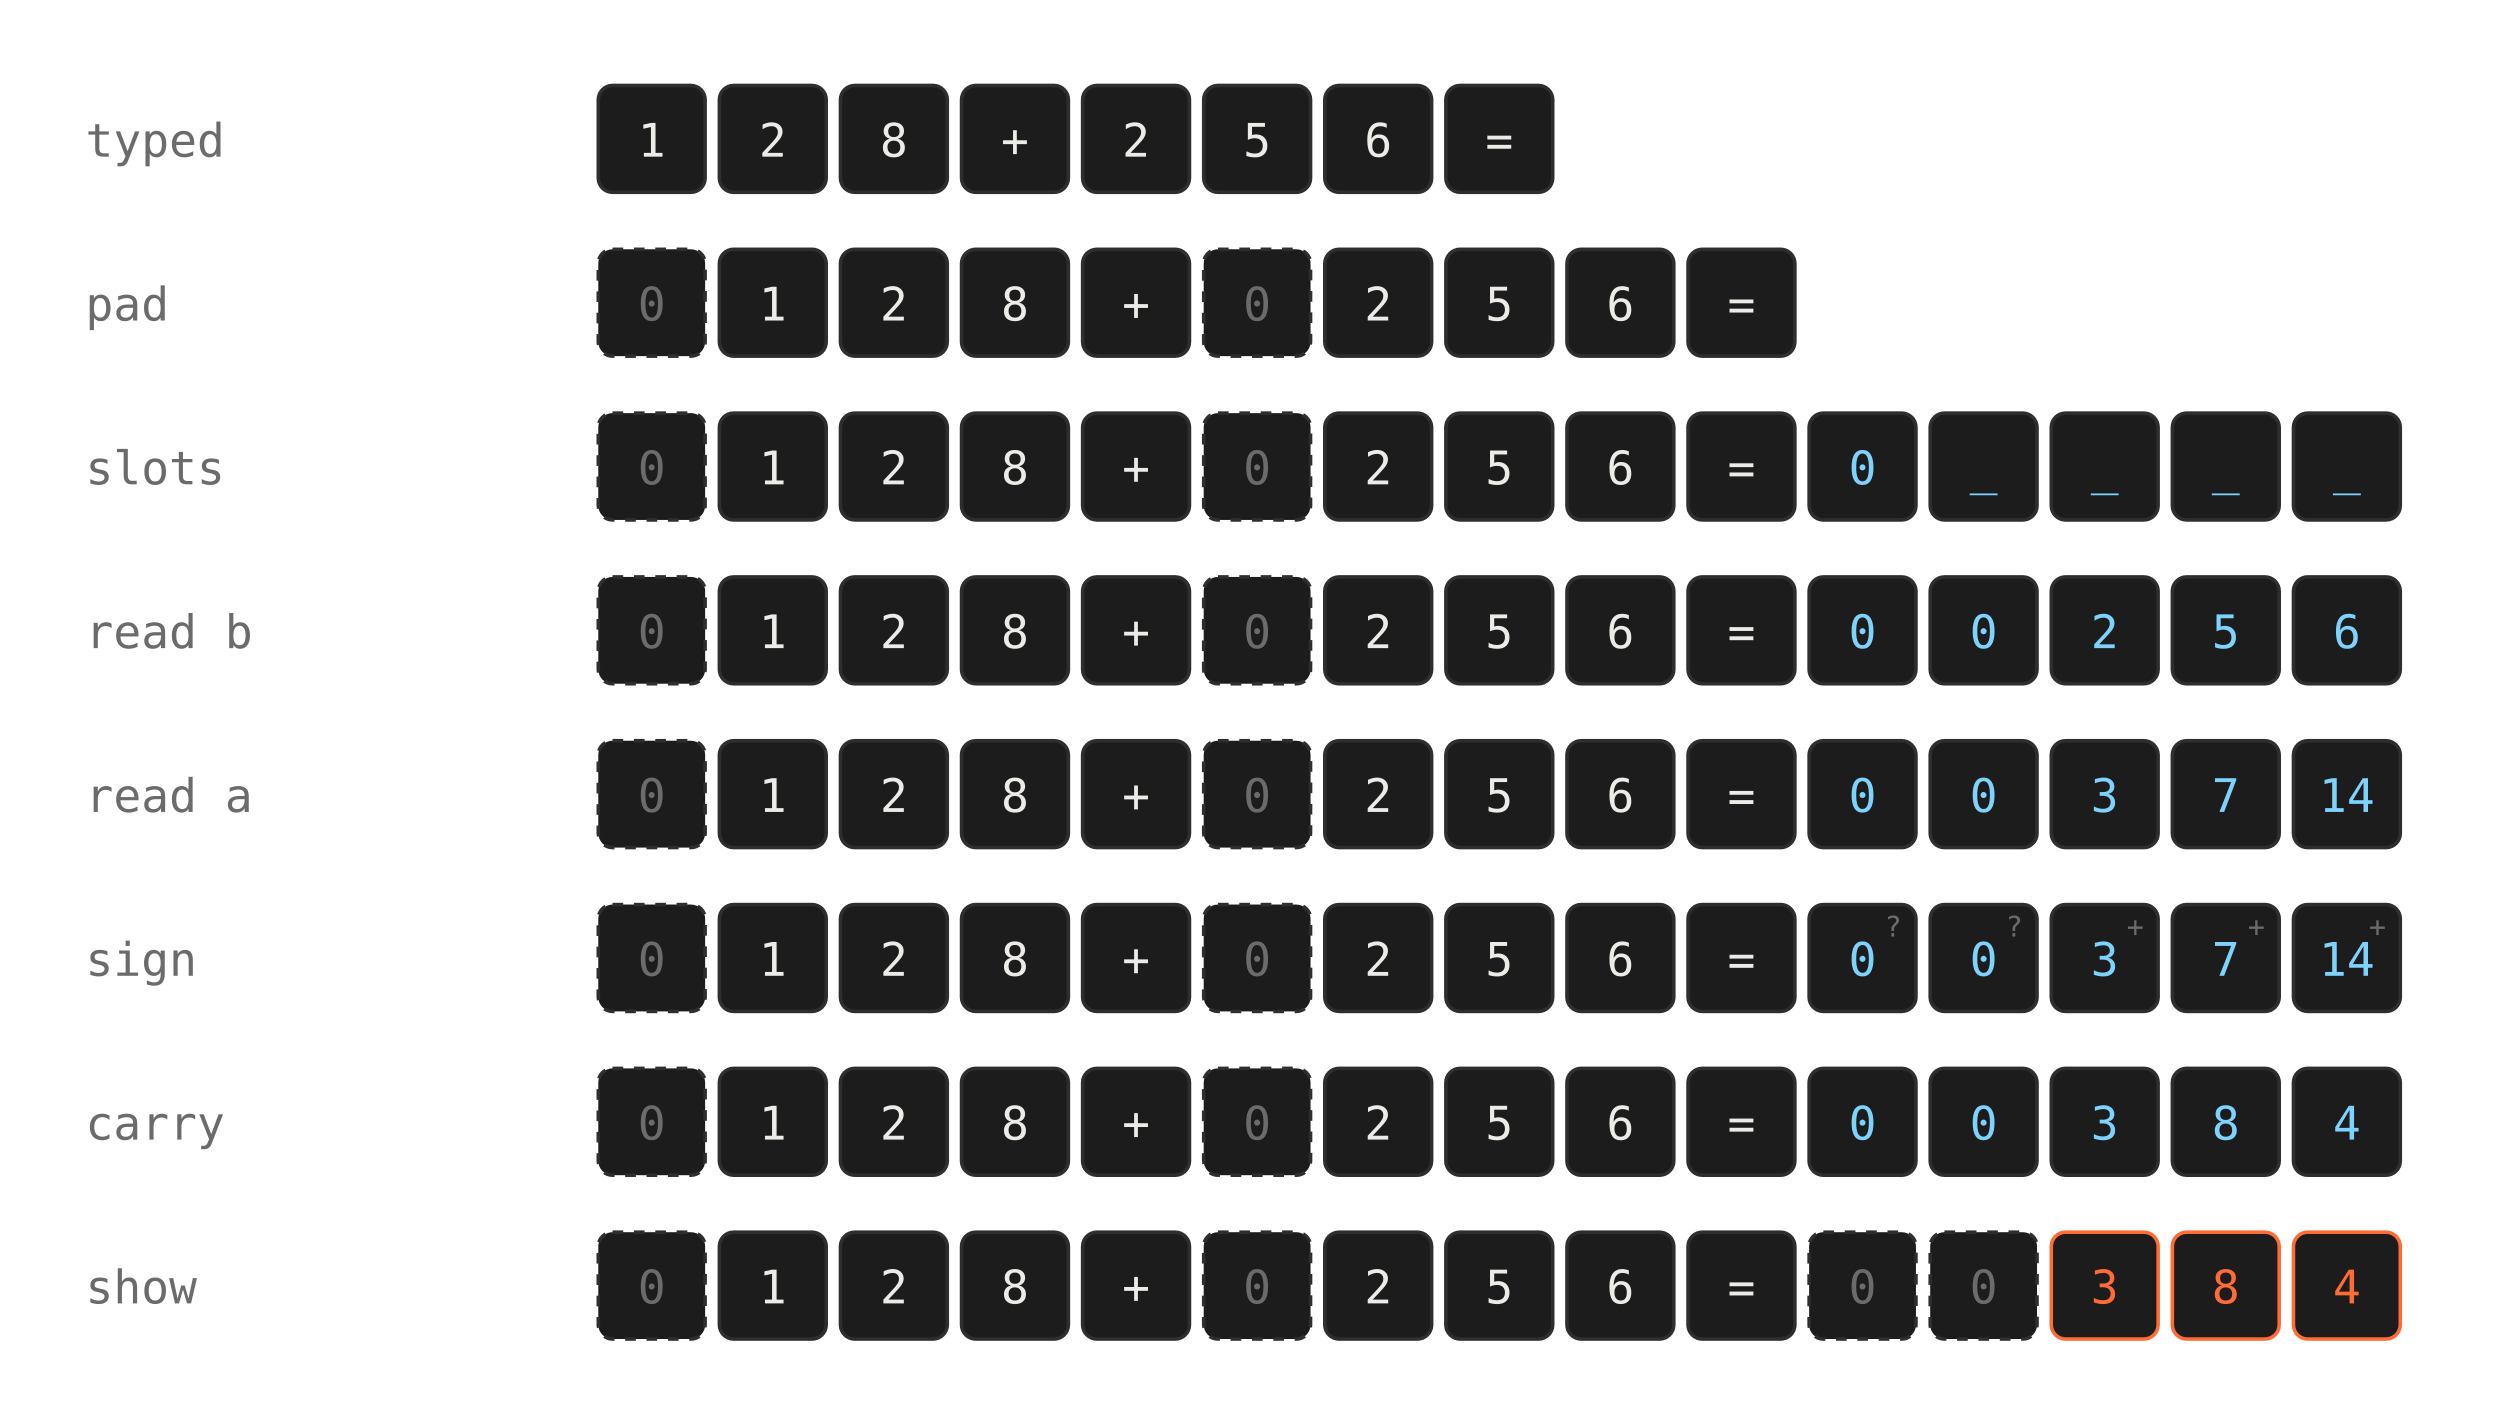
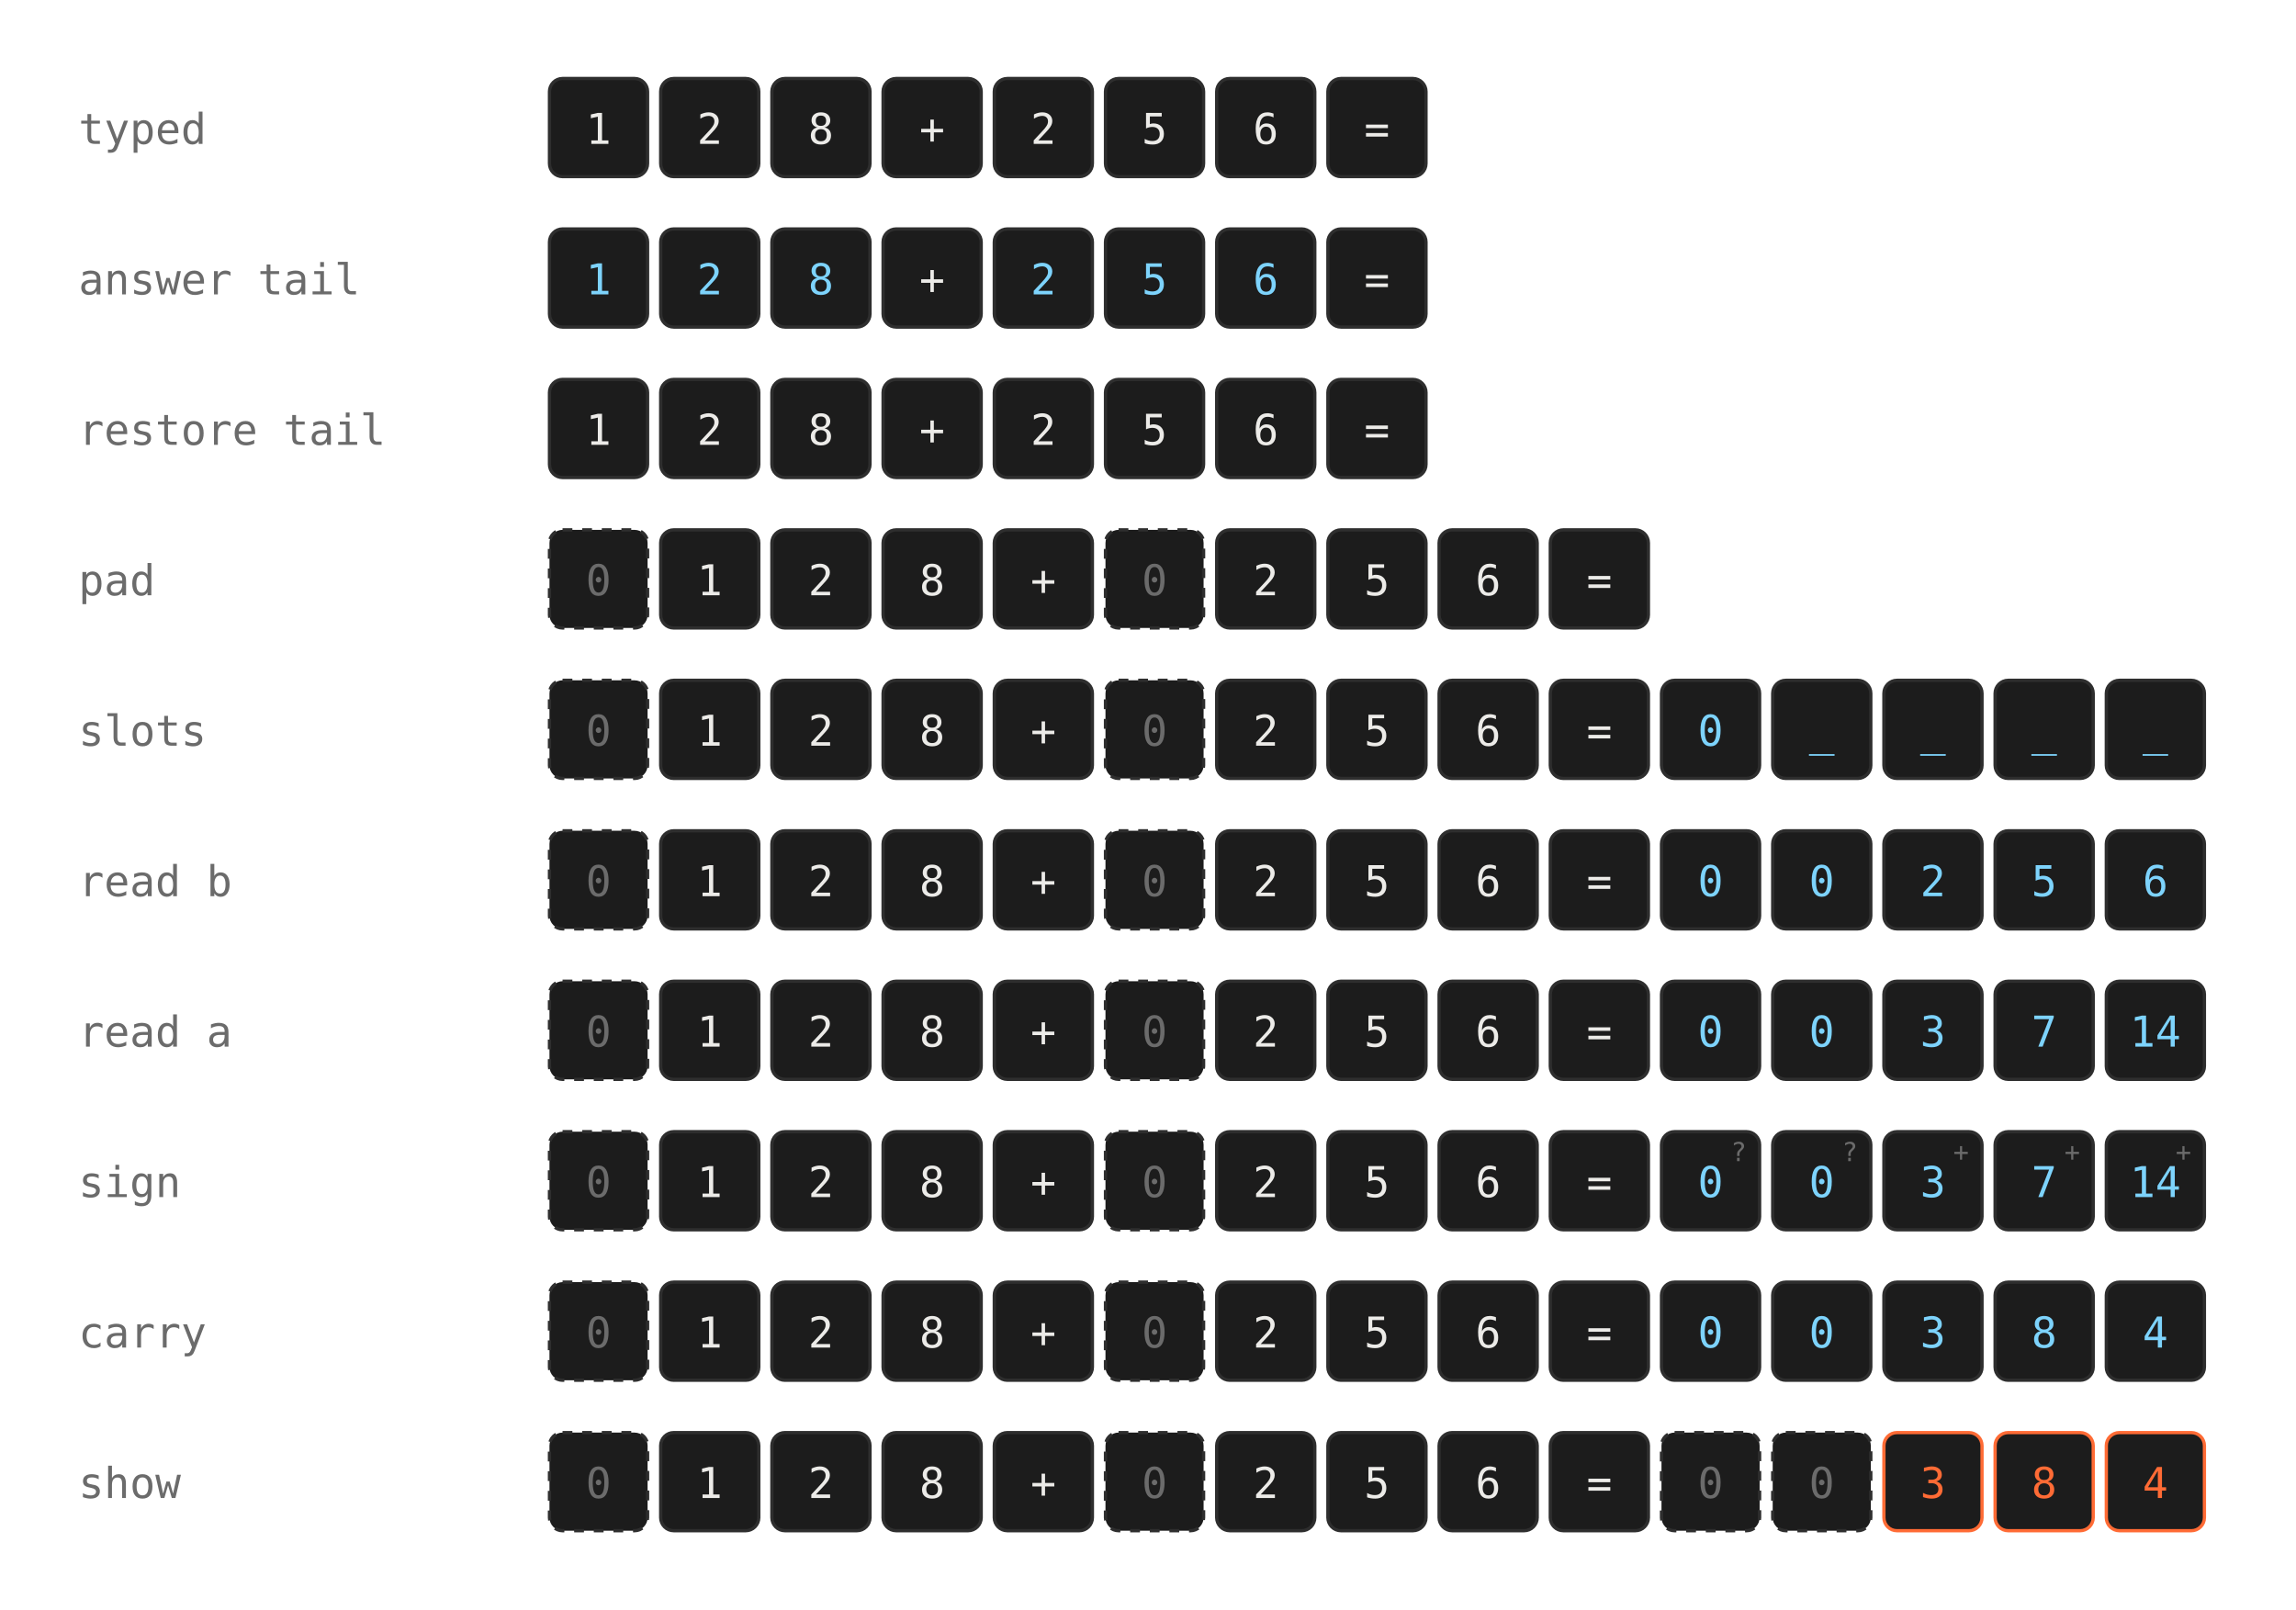
- <svg xmlns="http://www.w3.org/2000/svg" width="702" height="400" viewBox="0 0 702 400">
+ <svg xmlns="http://www.w3.org/2000/svg" width="702" height="492" viewBox="0 0 702 492">
  <g font-family="ui-monospace, SFMono-Regular, Menlo, Consolas, monospace">
    <text x="24" y="44" font-size="13" fill="#6b6b6b">typed</text>
    <rect x="168" y="24" width="30" height="30" rx="4" fill="#1c1c1c" stroke="#2e2e2e" />
    <text x="183.0" y="44" font-size="13" text-anchor="middle" fill="#ecebe8">1</text>
    <rect x="202" y="24" width="30" height="30" rx="4" fill="#1c1c1c" stroke="#2e2e2e" />
    <text x="217.0" y="44" font-size="13" text-anchor="middle" fill="#ecebe8">2</text>
    <rect x="236" y="24" width="30" height="30" rx="4" fill="#1c1c1c" stroke="#2e2e2e" />
    <text x="251.0" y="44" font-size="13" text-anchor="middle" fill="#ecebe8">8</text>
    <rect x="270" y="24" width="30" height="30" rx="4" fill="#1c1c1c" stroke="#2e2e2e" />
    <text x="285.0" y="44" font-size="13" text-anchor="middle" fill="#ecebe8">+</text>
    <rect x="304" y="24" width="30" height="30" rx="4" fill="#1c1c1c" stroke="#2e2e2e" />
    <text x="319.0" y="44" font-size="13" text-anchor="middle" fill="#ecebe8">2</text>
    <rect x="338" y="24" width="30" height="30" rx="4" fill="#1c1c1c" stroke="#2e2e2e" />
    <text x="353.0" y="44" font-size="13" text-anchor="middle" fill="#ecebe8">5</text>
    <rect x="372" y="24" width="30" height="30" rx="4" fill="#1c1c1c" stroke="#2e2e2e" />
    <text x="387.0" y="44" font-size="13" text-anchor="middle" fill="#ecebe8">6</text>
    <rect x="406" y="24" width="30" height="30" rx="4" fill="#1c1c1c" stroke="#2e2e2e" />
    <text x="421.0" y="44" font-size="13" text-anchor="middle" fill="#ecebe8">=</text>
-     <text x="24" y="90" font-size="13" fill="#6b6b6b">pad</text>
-     <rect x="168" y="70" width="30" height="30" rx="4" fill="#1c1c1c" stroke="#2e2e2e" stroke-dasharray="3 3" />
-     <text x="183.0" y="90" font-size="13" text-anchor="middle" fill="#6b6b6b">0</text>
+     <text x="24" y="90" font-size="13" fill="#6b6b6b">answer tail</text>
+     <rect x="168" y="70" width="30" height="30" rx="4" fill="#1c1c1c" stroke="#2e2e2e" />
+     <text x="183.0" y="90" font-size="13" text-anchor="middle" fill="#7dd3fc">1</text>
    <rect x="202" y="70" width="30" height="30" rx="4" fill="#1c1c1c" stroke="#2e2e2e" />
-     <text x="217.0" y="90" font-size="13" text-anchor="middle" fill="#ecebe8">1</text>
+     <text x="217.0" y="90" font-size="13" text-anchor="middle" fill="#7dd3fc">2</text>
    <rect x="236" y="70" width="30" height="30" rx="4" fill="#1c1c1c" stroke="#2e2e2e" />
-     <text x="251.0" y="90" font-size="13" text-anchor="middle" fill="#ecebe8">2</text>
+     <text x="251.0" y="90" font-size="13" text-anchor="middle" fill="#7dd3fc">8</text>
    <rect x="270" y="70" width="30" height="30" rx="4" fill="#1c1c1c" stroke="#2e2e2e" />
-     <text x="285.0" y="90" font-size="13" text-anchor="middle" fill="#ecebe8">8</text>
+     <text x="285.0" y="90" font-size="13" text-anchor="middle" fill="#ecebe8">+</text>
    <rect x="304" y="70" width="30" height="30" rx="4" fill="#1c1c1c" stroke="#2e2e2e" />
-     <text x="319.0" y="90" font-size="13" text-anchor="middle" fill="#ecebe8">+</text>
-     <rect x="338" y="70" width="30" height="30" rx="4" fill="#1c1c1c" stroke="#2e2e2e" stroke-dasharray="3 3" />
-     <text x="353.0" y="90" font-size="13" text-anchor="middle" fill="#6b6b6b">0</text>
+     <text x="319.0" y="90" font-size="13" text-anchor="middle" fill="#7dd3fc">2</text>
+     <rect x="338" y="70" width="30" height="30" rx="4" fill="#1c1c1c" stroke="#2e2e2e" />
+     <text x="353.0" y="90" font-size="13" text-anchor="middle" fill="#7dd3fc">5</text>
    <rect x="372" y="70" width="30" height="30" rx="4" fill="#1c1c1c" stroke="#2e2e2e" />
-     <text x="387.0" y="90" font-size="13" text-anchor="middle" fill="#ecebe8">2</text>
+     <text x="387.0" y="90" font-size="13" text-anchor="middle" fill="#7dd3fc">6</text>
    <rect x="406" y="70" width="30" height="30" rx="4" fill="#1c1c1c" stroke="#2e2e2e" />
-     <text x="421.0" y="90" font-size="13" text-anchor="middle" fill="#ecebe8">5</text>
-     <rect x="440" y="70" width="30" height="30" rx="4" fill="#1c1c1c" stroke="#2e2e2e" />
-     <text x="455.0" y="90" font-size="13" text-anchor="middle" fill="#ecebe8">6</text>
-     <rect x="474" y="70" width="30" height="30" rx="4" fill="#1c1c1c" stroke="#2e2e2e" />
-     <text x="489.0" y="90" font-size="13" text-anchor="middle" fill="#ecebe8">=</text>
-     <text x="24" y="136" font-size="13" fill="#6b6b6b">slots</text>
-     <rect x="168" y="116" width="30" height="30" rx="4" fill="#1c1c1c" stroke="#2e2e2e" stroke-dasharray="3 3" />
-     <text x="183.0" y="136" font-size="13" text-anchor="middle" fill="#6b6b6b">0</text>
+     <text x="421.0" y="90" font-size="13" text-anchor="middle" fill="#ecebe8">=</text>
+     <text x="24" y="136" font-size="13" fill="#6b6b6b">restore tail</text>
+     <rect x="168" y="116" width="30" height="30" rx="4" fill="#1c1c1c" stroke="#2e2e2e" />
+     <text x="183.0" y="136" font-size="13" text-anchor="middle" fill="#ecebe8">1</text>
    <rect x="202" y="116" width="30" height="30" rx="4" fill="#1c1c1c" stroke="#2e2e2e" />
-     <text x="217.0" y="136" font-size="13" text-anchor="middle" fill="#ecebe8">1</text>
+     <text x="217.0" y="136" font-size="13" text-anchor="middle" fill="#ecebe8">2</text>
    <rect x="236" y="116" width="30" height="30" rx="4" fill="#1c1c1c" stroke="#2e2e2e" />
-     <text x="251.0" y="136" font-size="13" text-anchor="middle" fill="#ecebe8">2</text>
+     <text x="251.0" y="136" font-size="13" text-anchor="middle" fill="#ecebe8">8</text>
    <rect x="270" y="116" width="30" height="30" rx="4" fill="#1c1c1c" stroke="#2e2e2e" />
-     <text x="285.0" y="136" font-size="13" text-anchor="middle" fill="#ecebe8">8</text>
+     <text x="285.0" y="136" font-size="13" text-anchor="middle" fill="#ecebe8">+</text>
    <rect x="304" y="116" width="30" height="30" rx="4" fill="#1c1c1c" stroke="#2e2e2e" />
-     <text x="319.0" y="136" font-size="13" text-anchor="middle" fill="#ecebe8">+</text>
-     <rect x="338" y="116" width="30" height="30" rx="4" fill="#1c1c1c" stroke="#2e2e2e" stroke-dasharray="3 3" />
-     <text x="353.0" y="136" font-size="13" text-anchor="middle" fill="#6b6b6b">0</text>
+     <text x="319.0" y="136" font-size="13" text-anchor="middle" fill="#ecebe8">2</text>
+     <rect x="338" y="116" width="30" height="30" rx="4" fill="#1c1c1c" stroke="#2e2e2e" />
+     <text x="353.0" y="136" font-size="13" text-anchor="middle" fill="#ecebe8">5</text>
    <rect x="372" y="116" width="30" height="30" rx="4" fill="#1c1c1c" stroke="#2e2e2e" />
-     <text x="387.0" y="136" font-size="13" text-anchor="middle" fill="#ecebe8">2</text>
+     <text x="387.0" y="136" font-size="13" text-anchor="middle" fill="#ecebe8">6</text>
    <rect x="406" y="116" width="30" height="30" rx="4" fill="#1c1c1c" stroke="#2e2e2e" />
-     <text x="421.0" y="136" font-size="13" text-anchor="middle" fill="#ecebe8">5</text>
-     <rect x="440" y="116" width="30" height="30" rx="4" fill="#1c1c1c" stroke="#2e2e2e" />
-     <text x="455.0" y="136" font-size="13" text-anchor="middle" fill="#ecebe8">6</text>
-     <rect x="474" y="116" width="30" height="30" rx="4" fill="#1c1c1c" stroke="#2e2e2e" />
-     <text x="489.0" y="136" font-size="13" text-anchor="middle" fill="#ecebe8">=</text>
-     <rect x="508" y="116" width="30" height="30" rx="4" fill="#1c1c1c" stroke="#2e2e2e" />
-     <text x="523.0" y="136" font-size="13" text-anchor="middle" fill="#7dd3fc">0</text>
-     <rect x="542" y="116" width="30" height="30" rx="4" fill="#1c1c1c" stroke="#2e2e2e" />
-     <text x="557.0" y="136" font-size="13" text-anchor="middle" fill="#7dd3fc">_</text>
-     <rect x="576" y="116" width="30" height="30" rx="4" fill="#1c1c1c" stroke="#2e2e2e" />
-     <text x="591.0" y="136" font-size="13" text-anchor="middle" fill="#7dd3fc">_</text>
-     <rect x="610" y="116" width="30" height="30" rx="4" fill="#1c1c1c" stroke="#2e2e2e" />
-     <text x="625.0" y="136" font-size="13" text-anchor="middle" fill="#7dd3fc">_</text>
-     <rect x="644" y="116" width="30" height="30" rx="4" fill="#1c1c1c" stroke="#2e2e2e" />
-     <text x="659.0" y="136" font-size="13" text-anchor="middle" fill="#7dd3fc">_</text>
-     <text x="24" y="182" font-size="13" fill="#6b6b6b">read b</text>
+     <text x="421.0" y="136" font-size="13" text-anchor="middle" fill="#ecebe8">=</text>
+     <text x="24" y="182" font-size="13" fill="#6b6b6b">pad</text>
    <rect x="168" y="162" width="30" height="30" rx="4" fill="#1c1c1c" stroke="#2e2e2e" stroke-dasharray="3 3" />
    <text x="183.0" y="182" font-size="13" text-anchor="middle" fill="#6b6b6b">0</text>
    <rect x="202" y="162" width="30" height="30" rx="4" fill="#1c1c1c" stroke="#2e2e2e" />
    <text x="217.0" y="182" font-size="13" text-anchor="middle" fill="#ecebe8">1</text>
    <rect x="236" y="162" width="30" height="30" rx="4" fill="#1c1c1c" stroke="#2e2e2e" />
    <text x="251.0" y="182" font-size="13" text-anchor="middle" fill="#ecebe8">2</text>
    <rect x="270" y="162" width="30" height="30" rx="4" fill="#1c1c1c" stroke="#2e2e2e" />
    <text x="285.0" y="182" font-size="13" text-anchor="middle" fill="#ecebe8">8</text>
    <rect x="304" y="162" width="30" height="30" rx="4" fill="#1c1c1c" stroke="#2e2e2e" />
    <text x="319.0" y="182" font-size="13" text-anchor="middle" fill="#ecebe8">+</text>
    <rect x="338" y="162" width="30" height="30" rx="4" fill="#1c1c1c" stroke="#2e2e2e" stroke-dasharray="3 3" />
    <text x="353.0" y="182" font-size="13" text-anchor="middle" fill="#6b6b6b">0</text>
    <rect x="372" y="162" width="30" height="30" rx="4" fill="#1c1c1c" stroke="#2e2e2e" />
    <text x="387.0" y="182" font-size="13" text-anchor="middle" fill="#ecebe8">2</text>
    <rect x="406" y="162" width="30" height="30" rx="4" fill="#1c1c1c" stroke="#2e2e2e" />
    <text x="421.0" y="182" font-size="13" text-anchor="middle" fill="#ecebe8">5</text>
    <rect x="440" y="162" width="30" height="30" rx="4" fill="#1c1c1c" stroke="#2e2e2e" />
    <text x="455.0" y="182" font-size="13" text-anchor="middle" fill="#ecebe8">6</text>
    <rect x="474" y="162" width="30" height="30" rx="4" fill="#1c1c1c" stroke="#2e2e2e" />
    <text x="489.0" y="182" font-size="13" text-anchor="middle" fill="#ecebe8">=</text>
-     <rect x="508" y="162" width="30" height="30" rx="4" fill="#1c1c1c" stroke="#2e2e2e" />
-     <text x="523.0" y="182" font-size="13" text-anchor="middle" fill="#7dd3fc">0</text>
-     <rect x="542" y="162" width="30" height="30" rx="4" fill="#1c1c1c" stroke="#2e2e2e" />
-     <text x="557.0" y="182" font-size="13" text-anchor="middle" fill="#7dd3fc">0</text>
-     <rect x="576" y="162" width="30" height="30" rx="4" fill="#1c1c1c" stroke="#2e2e2e" />
-     <text x="591.0" y="182" font-size="13" text-anchor="middle" fill="#7dd3fc">2</text>
-     <rect x="610" y="162" width="30" height="30" rx="4" fill="#1c1c1c" stroke="#2e2e2e" />
-     <text x="625.0" y="182" font-size="13" text-anchor="middle" fill="#7dd3fc">5</text>
-     <rect x="644" y="162" width="30" height="30" rx="4" fill="#1c1c1c" stroke="#2e2e2e" />
-     <text x="659.0" y="182" font-size="13" text-anchor="middle" fill="#7dd3fc">6</text>
-     <text x="24" y="228" font-size="13" fill="#6b6b6b">read a</text>
+     <text x="24" y="228" font-size="13" fill="#6b6b6b">slots</text>
    <rect x="168" y="208" width="30" height="30" rx="4" fill="#1c1c1c" stroke="#2e2e2e" stroke-dasharray="3 3" />
    <text x="183.0" y="228" font-size="13" text-anchor="middle" fill="#6b6b6b">0</text>
    <rect x="202" y="208" width="30" height="30" rx="4" fill="#1c1c1c" stroke="#2e2e2e" />
    <text x="217.0" y="228" font-size="13" text-anchor="middle" fill="#ecebe8">1</text>
    <rect x="236" y="208" width="30" height="30" rx="4" fill="#1c1c1c" stroke="#2e2e2e" />
    <text x="251.0" y="228" font-size="13" text-anchor="middle" fill="#ecebe8">2</text>
    <rect x="270" y="208" width="30" height="30" rx="4" fill="#1c1c1c" stroke="#2e2e2e" />
    <text x="285.0" y="228" font-size="13" text-anchor="middle" fill="#ecebe8">8</text>
    <rect x="304" y="208" width="30" height="30" rx="4" fill="#1c1c1c" stroke="#2e2e2e" />
    <text x="319.0" y="228" font-size="13" text-anchor="middle" fill="#ecebe8">+</text>
    <rect x="338" y="208" width="30" height="30" rx="4" fill="#1c1c1c" stroke="#2e2e2e" stroke-dasharray="3 3" />
    <text x="353.0" y="228" font-size="13" text-anchor="middle" fill="#6b6b6b">0</text>
    <rect x="372" y="208" width="30" height="30" rx="4" fill="#1c1c1c" stroke="#2e2e2e" />
    <text x="387.0" y="228" font-size="13" text-anchor="middle" fill="#ecebe8">2</text>
    <rect x="406" y="208" width="30" height="30" rx="4" fill="#1c1c1c" stroke="#2e2e2e" />
    <text x="421.0" y="228" font-size="13" text-anchor="middle" fill="#ecebe8">5</text>
    <rect x="440" y="208" width="30" height="30" rx="4" fill="#1c1c1c" stroke="#2e2e2e" />
    <text x="455.0" y="228" font-size="13" text-anchor="middle" fill="#ecebe8">6</text>
    <rect x="474" y="208" width="30" height="30" rx="4" fill="#1c1c1c" stroke="#2e2e2e" />
    <text x="489.0" y="228" font-size="13" text-anchor="middle" fill="#ecebe8">=</text>
    <rect x="508" y="208" width="30" height="30" rx="4" fill="#1c1c1c" stroke="#2e2e2e" />
    <text x="523.0" y="228" font-size="13" text-anchor="middle" fill="#7dd3fc">0</text>
    <rect x="542" y="208" width="30" height="30" rx="4" fill="#1c1c1c" stroke="#2e2e2e" />
-     <text x="557.0" y="228" font-size="13" text-anchor="middle" fill="#7dd3fc">0</text>
+     <text x="557.0" y="228" font-size="13" text-anchor="middle" fill="#7dd3fc">_</text>
    <rect x="576" y="208" width="30" height="30" rx="4" fill="#1c1c1c" stroke="#2e2e2e" />
-     <text x="591.0" y="228" font-size="13" text-anchor="middle" fill="#7dd3fc">3</text>
+     <text x="591.0" y="228" font-size="13" text-anchor="middle" fill="#7dd3fc">_</text>
    <rect x="610" y="208" width="30" height="30" rx="4" fill="#1c1c1c" stroke="#2e2e2e" />
-     <text x="625.0" y="228" font-size="13" text-anchor="middle" fill="#7dd3fc">7</text>
+     <text x="625.0" y="228" font-size="13" text-anchor="middle" fill="#7dd3fc">_</text>
    <rect x="644" y="208" width="30" height="30" rx="4" fill="#1c1c1c" stroke="#2e2e2e" />
-     <text x="659.0" y="228" font-size="13" text-anchor="middle" fill="#7dd3fc">14</text>
-     <text x="24" y="274" font-size="13" fill="#6b6b6b">sign</text>
+     <text x="659.0" y="228" font-size="13" text-anchor="middle" fill="#7dd3fc">_</text>
+     <text x="24" y="274" font-size="13" fill="#6b6b6b">read b</text>
    <rect x="168" y="254" width="30" height="30" rx="4" fill="#1c1c1c" stroke="#2e2e2e" stroke-dasharray="3 3" />
    <text x="183.0" y="274" font-size="13" text-anchor="middle" fill="#6b6b6b">0</text>
    <rect x="202" y="254" width="30" height="30" rx="4" fill="#1c1c1c" stroke="#2e2e2e" />
    <text x="217.0" y="274" font-size="13" text-anchor="middle" fill="#ecebe8">1</text>
    <rect x="236" y="254" width="30" height="30" rx="4" fill="#1c1c1c" stroke="#2e2e2e" />
    <text x="251.0" y="274" font-size="13" text-anchor="middle" fill="#ecebe8">2</text>
    <rect x="270" y="254" width="30" height="30" rx="4" fill="#1c1c1c" stroke="#2e2e2e" />
    <text x="285.0" y="274" font-size="13" text-anchor="middle" fill="#ecebe8">8</text>
    <rect x="304" y="254" width="30" height="30" rx="4" fill="#1c1c1c" stroke="#2e2e2e" />
    <text x="319.0" y="274" font-size="13" text-anchor="middle" fill="#ecebe8">+</text>
    <rect x="338" y="254" width="30" height="30" rx="4" fill="#1c1c1c" stroke="#2e2e2e" stroke-dasharray="3 3" />
    <text x="353.0" y="274" font-size="13" text-anchor="middle" fill="#6b6b6b">0</text>
    <rect x="372" y="254" width="30" height="30" rx="4" fill="#1c1c1c" stroke="#2e2e2e" />
    <text x="387.0" y="274" font-size="13" text-anchor="middle" fill="#ecebe8">2</text>
    <rect x="406" y="254" width="30" height="30" rx="4" fill="#1c1c1c" stroke="#2e2e2e" />
    <text x="421.0" y="274" font-size="13" text-anchor="middle" fill="#ecebe8">5</text>
    <rect x="440" y="254" width="30" height="30" rx="4" fill="#1c1c1c" stroke="#2e2e2e" />
    <text x="455.0" y="274" font-size="13" text-anchor="middle" fill="#ecebe8">6</text>
    <rect x="474" y="254" width="30" height="30" rx="4" fill="#1c1c1c" stroke="#2e2e2e" />
    <text x="489.0" y="274" font-size="13" text-anchor="middle" fill="#ecebe8">=</text>
    <rect x="508" y="254" width="30" height="30" rx="4" fill="#1c1c1c" stroke="#2e2e2e" />
    <text x="523.0" y="274" font-size="13" text-anchor="middle" fill="#7dd3fc">0</text>
-     <text x="534" y="263" font-size="8" text-anchor="end" fill="#6b6b6b">?</text>
    <rect x="542" y="254" width="30" height="30" rx="4" fill="#1c1c1c" stroke="#2e2e2e" />
    <text x="557.0" y="274" font-size="13" text-anchor="middle" fill="#7dd3fc">0</text>
-     <text x="568" y="263" font-size="8" text-anchor="end" fill="#6b6b6b">?</text>
    <rect x="576" y="254" width="30" height="30" rx="4" fill="#1c1c1c" stroke="#2e2e2e" />
-     <text x="591.0" y="274" font-size="13" text-anchor="middle" fill="#7dd3fc">3</text>
-     <text x="602" y="263" font-size="8" text-anchor="end" fill="#6b6b6b">+</text>
+     <text x="591.0" y="274" font-size="13" text-anchor="middle" fill="#7dd3fc">2</text>
    <rect x="610" y="254" width="30" height="30" rx="4" fill="#1c1c1c" stroke="#2e2e2e" />
-     <text x="625.0" y="274" font-size="13" text-anchor="middle" fill="#7dd3fc">7</text>
-     <text x="636" y="263" font-size="8" text-anchor="end" fill="#6b6b6b">+</text>
+     <text x="625.0" y="274" font-size="13" text-anchor="middle" fill="#7dd3fc">5</text>
    <rect x="644" y="254" width="30" height="30" rx="4" fill="#1c1c1c" stroke="#2e2e2e" />
-     <text x="659.0" y="274" font-size="13" text-anchor="middle" fill="#7dd3fc">14</text>
-     <text x="670" y="263" font-size="8" text-anchor="end" fill="#6b6b6b">+</text>
-     <text x="24" y="320" font-size="13" fill="#6b6b6b">carry</text>
+     <text x="659.0" y="274" font-size="13" text-anchor="middle" fill="#7dd3fc">6</text>
+     <text x="24" y="320" font-size="13" fill="#6b6b6b">read a</text>
    <rect x="168" y="300" width="30" height="30" rx="4" fill="#1c1c1c" stroke="#2e2e2e" stroke-dasharray="3 3" />
    <text x="183.0" y="320" font-size="13" text-anchor="middle" fill="#6b6b6b">0</text>
    <rect x="202" y="300" width="30" height="30" rx="4" fill="#1c1c1c" stroke="#2e2e2e" />
    <text x="217.0" y="320" font-size="13" text-anchor="middle" fill="#ecebe8">1</text>
    <rect x="236" y="300" width="30" height="30" rx="4" fill="#1c1c1c" stroke="#2e2e2e" />
    <text x="251.0" y="320" font-size="13" text-anchor="middle" fill="#ecebe8">2</text>
    <rect x="270" y="300" width="30" height="30" rx="4" fill="#1c1c1c" stroke="#2e2e2e" />
    <text x="285.0" y="320" font-size="13" text-anchor="middle" fill="#ecebe8">8</text>
    <rect x="304" y="300" width="30" height="30" rx="4" fill="#1c1c1c" stroke="#2e2e2e" />
    <text x="319.0" y="320" font-size="13" text-anchor="middle" fill="#ecebe8">+</text>
    <rect x="338" y="300" width="30" height="30" rx="4" fill="#1c1c1c" stroke="#2e2e2e" stroke-dasharray="3 3" />
    <text x="353.0" y="320" font-size="13" text-anchor="middle" fill="#6b6b6b">0</text>
    <rect x="372" y="300" width="30" height="30" rx="4" fill="#1c1c1c" stroke="#2e2e2e" />
    <text x="387.0" y="320" font-size="13" text-anchor="middle" fill="#ecebe8">2</text>
    <rect x="406" y="300" width="30" height="30" rx="4" fill="#1c1c1c" stroke="#2e2e2e" />
    <text x="421.0" y="320" font-size="13" text-anchor="middle" fill="#ecebe8">5</text>
    <rect x="440" y="300" width="30" height="30" rx="4" fill="#1c1c1c" stroke="#2e2e2e" />
    <text x="455.0" y="320" font-size="13" text-anchor="middle" fill="#ecebe8">6</text>
    <rect x="474" y="300" width="30" height="30" rx="4" fill="#1c1c1c" stroke="#2e2e2e" />
    <text x="489.0" y="320" font-size="13" text-anchor="middle" fill="#ecebe8">=</text>
    <rect x="508" y="300" width="30" height="30" rx="4" fill="#1c1c1c" stroke="#2e2e2e" />
    <text x="523.0" y="320" font-size="13" text-anchor="middle" fill="#7dd3fc">0</text>
    <rect x="542" y="300" width="30" height="30" rx="4" fill="#1c1c1c" stroke="#2e2e2e" />
    <text x="557.0" y="320" font-size="13" text-anchor="middle" fill="#7dd3fc">0</text>
    <rect x="576" y="300" width="30" height="30" rx="4" fill="#1c1c1c" stroke="#2e2e2e" />
    <text x="591.0" y="320" font-size="13" text-anchor="middle" fill="#7dd3fc">3</text>
    <rect x="610" y="300" width="30" height="30" rx="4" fill="#1c1c1c" stroke="#2e2e2e" />
-     <text x="625.0" y="320" font-size="13" text-anchor="middle" fill="#7dd3fc">8</text>
+     <text x="625.0" y="320" font-size="13" text-anchor="middle" fill="#7dd3fc">7</text>
    <rect x="644" y="300" width="30" height="30" rx="4" fill="#1c1c1c" stroke="#2e2e2e" />
-     <text x="659.0" y="320" font-size="13" text-anchor="middle" fill="#7dd3fc">4</text>
-     <text x="24" y="366" font-size="13" fill="#6b6b6b">show</text>
+     <text x="659.0" y="320" font-size="13" text-anchor="middle" fill="#7dd3fc">14</text>
+     <text x="24" y="366" font-size="13" fill="#6b6b6b">sign</text>
    <rect x="168" y="346" width="30" height="30" rx="4" fill="#1c1c1c" stroke="#2e2e2e" stroke-dasharray="3 3" />
    <text x="183.0" y="366" font-size="13" text-anchor="middle" fill="#6b6b6b">0</text>
    <rect x="202" y="346" width="30" height="30" rx="4" fill="#1c1c1c" stroke="#2e2e2e" />
    <text x="217.0" y="366" font-size="13" text-anchor="middle" fill="#ecebe8">1</text>
    <rect x="236" y="346" width="30" height="30" rx="4" fill="#1c1c1c" stroke="#2e2e2e" />
    <text x="251.0" y="366" font-size="13" text-anchor="middle" fill="#ecebe8">2</text>
    <rect x="270" y="346" width="30" height="30" rx="4" fill="#1c1c1c" stroke="#2e2e2e" />
    <text x="285.0" y="366" font-size="13" text-anchor="middle" fill="#ecebe8">8</text>
    <rect x="304" y="346" width="30" height="30" rx="4" fill="#1c1c1c" stroke="#2e2e2e" />
    <text x="319.0" y="366" font-size="13" text-anchor="middle" fill="#ecebe8">+</text>
    <rect x="338" y="346" width="30" height="30" rx="4" fill="#1c1c1c" stroke="#2e2e2e" stroke-dasharray="3 3" />
    <text x="353.0" y="366" font-size="13" text-anchor="middle" fill="#6b6b6b">0</text>
    <rect x="372" y="346" width="30" height="30" rx="4" fill="#1c1c1c" stroke="#2e2e2e" />
    <text x="387.0" y="366" font-size="13" text-anchor="middle" fill="#ecebe8">2</text>
    <rect x="406" y="346" width="30" height="30" rx="4" fill="#1c1c1c" stroke="#2e2e2e" />
    <text x="421.0" y="366" font-size="13" text-anchor="middle" fill="#ecebe8">5</text>
    <rect x="440" y="346" width="30" height="30" rx="4" fill="#1c1c1c" stroke="#2e2e2e" />
    <text x="455.0" y="366" font-size="13" text-anchor="middle" fill="#ecebe8">6</text>
    <rect x="474" y="346" width="30" height="30" rx="4" fill="#1c1c1c" stroke="#2e2e2e" />
    <text x="489.0" y="366" font-size="13" text-anchor="middle" fill="#ecebe8">=</text>
-     <rect x="508" y="346" width="30" height="30" rx="4" fill="#1c1c1c" stroke="#2e2e2e" stroke-dasharray="3 3" />
-     <text x="523.0" y="366" font-size="13" text-anchor="middle" fill="#6b6b6b">0</text>
-     <rect x="542" y="346" width="30" height="30" rx="4" fill="#1c1c1c" stroke="#2e2e2e" stroke-dasharray="3 3" />
-     <text x="557.0" y="366" font-size="13" text-anchor="middle" fill="#6b6b6b">0</text>
-     <rect x="576" y="346" width="30" height="30" rx="4" fill="#1c1c1c" stroke="#ff6b35" />
-     <text x="591.0" y="366" font-size="13" text-anchor="middle" fill="#ff6b35">3</text>
-     <rect x="610" y="346" width="30" height="30" rx="4" fill="#1c1c1c" stroke="#ff6b35" />
-     <text x="625.0" y="366" font-size="13" text-anchor="middle" fill="#ff6b35">8</text>
-     <rect x="644" y="346" width="30" height="30" rx="4" fill="#1c1c1c" stroke="#ff6b35" />
-     <text x="659.0" y="366" font-size="13" text-anchor="middle" fill="#ff6b35">4</text>
+     <rect x="508" y="346" width="30" height="30" rx="4" fill="#1c1c1c" stroke="#2e2e2e" />
+     <text x="523.0" y="366" font-size="13" text-anchor="middle" fill="#7dd3fc">0</text>
+     <text x="534" y="355" font-size="8" text-anchor="end" fill="#6b6b6b">?</text>
+     <rect x="542" y="346" width="30" height="30" rx="4" fill="#1c1c1c" stroke="#2e2e2e" />
+     <text x="557.0" y="366" font-size="13" text-anchor="middle" fill="#7dd3fc">0</text>
+     <text x="568" y="355" font-size="8" text-anchor="end" fill="#6b6b6b">?</text>
+     <rect x="576" y="346" width="30" height="30" rx="4" fill="#1c1c1c" stroke="#2e2e2e" />
+     <text x="591.0" y="366" font-size="13" text-anchor="middle" fill="#7dd3fc">3</text>
+     <text x="602" y="355" font-size="8" text-anchor="end" fill="#6b6b6b">+</text>
+     <rect x="610" y="346" width="30" height="30" rx="4" fill="#1c1c1c" stroke="#2e2e2e" />
+     <text x="625.0" y="366" font-size="13" text-anchor="middle" fill="#7dd3fc">7</text>
+     <text x="636" y="355" font-size="8" text-anchor="end" fill="#6b6b6b">+</text>
+     <rect x="644" y="346" width="30" height="30" rx="4" fill="#1c1c1c" stroke="#2e2e2e" />
+     <text x="659.0" y="366" font-size="13" text-anchor="middle" fill="#7dd3fc">14</text>
+     <text x="670" y="355" font-size="8" text-anchor="end" fill="#6b6b6b">+</text>
+     <text x="24" y="412" font-size="13" fill="#6b6b6b">carry</text>
+     <rect x="168" y="392" width="30" height="30" rx="4" fill="#1c1c1c" stroke="#2e2e2e" stroke-dasharray="3 3" />
+     <text x="183.0" y="412" font-size="13" text-anchor="middle" fill="#6b6b6b">0</text>
+     <rect x="202" y="392" width="30" height="30" rx="4" fill="#1c1c1c" stroke="#2e2e2e" />
+     <text x="217.0" y="412" font-size="13" text-anchor="middle" fill="#ecebe8">1</text>
+     <rect x="236" y="392" width="30" height="30" rx="4" fill="#1c1c1c" stroke="#2e2e2e" />
+     <text x="251.0" y="412" font-size="13" text-anchor="middle" fill="#ecebe8">2</text>
+     <rect x="270" y="392" width="30" height="30" rx="4" fill="#1c1c1c" stroke="#2e2e2e" />
+     <text x="285.0" y="412" font-size="13" text-anchor="middle" fill="#ecebe8">8</text>
+     <rect x="304" y="392" width="30" height="30" rx="4" fill="#1c1c1c" stroke="#2e2e2e" />
+     <text x="319.0" y="412" font-size="13" text-anchor="middle" fill="#ecebe8">+</text>
+     <rect x="338" y="392" width="30" height="30" rx="4" fill="#1c1c1c" stroke="#2e2e2e" stroke-dasharray="3 3" />
+     <text x="353.0" y="412" font-size="13" text-anchor="middle" fill="#6b6b6b">0</text>
+     <rect x="372" y="392" width="30" height="30" rx="4" fill="#1c1c1c" stroke="#2e2e2e" />
+     <text x="387.0" y="412" font-size="13" text-anchor="middle" fill="#ecebe8">2</text>
+     <rect x="406" y="392" width="30" height="30" rx="4" fill="#1c1c1c" stroke="#2e2e2e" />
+     <text x="421.0" y="412" font-size="13" text-anchor="middle" fill="#ecebe8">5</text>
+     <rect x="440" y="392" width="30" height="30" rx="4" fill="#1c1c1c" stroke="#2e2e2e" />
+     <text x="455.0" y="412" font-size="13" text-anchor="middle" fill="#ecebe8">6</text>
+     <rect x="474" y="392" width="30" height="30" rx="4" fill="#1c1c1c" stroke="#2e2e2e" />
+     <text x="489.0" y="412" font-size="13" text-anchor="middle" fill="#ecebe8">=</text>
+     <rect x="508" y="392" width="30" height="30" rx="4" fill="#1c1c1c" stroke="#2e2e2e" />
+     <text x="523.0" y="412" font-size="13" text-anchor="middle" fill="#7dd3fc">0</text>
+     <rect x="542" y="392" width="30" height="30" rx="4" fill="#1c1c1c" stroke="#2e2e2e" />
+     <text x="557.0" y="412" font-size="13" text-anchor="middle" fill="#7dd3fc">0</text>
+     <rect x="576" y="392" width="30" height="30" rx="4" fill="#1c1c1c" stroke="#2e2e2e" />
+     <text x="591.0" y="412" font-size="13" text-anchor="middle" fill="#7dd3fc">3</text>
+     <rect x="610" y="392" width="30" height="30" rx="4" fill="#1c1c1c" stroke="#2e2e2e" />
+     <text x="625.0" y="412" font-size="13" text-anchor="middle" fill="#7dd3fc">8</text>
+     <rect x="644" y="392" width="30" height="30" rx="4" fill="#1c1c1c" stroke="#2e2e2e" />
+     <text x="659.0" y="412" font-size="13" text-anchor="middle" fill="#7dd3fc">4</text>
+     <text x="24" y="458" font-size="13" fill="#6b6b6b">show</text>
+     <rect x="168" y="438" width="30" height="30" rx="4" fill="#1c1c1c" stroke="#2e2e2e" stroke-dasharray="3 3" />
+     <text x="183.0" y="458" font-size="13" text-anchor="middle" fill="#6b6b6b">0</text>
+     <rect x="202" y="438" width="30" height="30" rx="4" fill="#1c1c1c" stroke="#2e2e2e" />
+     <text x="217.0" y="458" font-size="13" text-anchor="middle" fill="#ecebe8">1</text>
+     <rect x="236" y="438" width="30" height="30" rx="4" fill="#1c1c1c" stroke="#2e2e2e" />
+     <text x="251.0" y="458" font-size="13" text-anchor="middle" fill="#ecebe8">2</text>
+     <rect x="270" y="438" width="30" height="30" rx="4" fill="#1c1c1c" stroke="#2e2e2e" />
+     <text x="285.0" y="458" font-size="13" text-anchor="middle" fill="#ecebe8">8</text>
+     <rect x="304" y="438" width="30" height="30" rx="4" fill="#1c1c1c" stroke="#2e2e2e" />
+     <text x="319.0" y="458" font-size="13" text-anchor="middle" fill="#ecebe8">+</text>
+     <rect x="338" y="438" width="30" height="30" rx="4" fill="#1c1c1c" stroke="#2e2e2e" stroke-dasharray="3 3" />
+     <text x="353.0" y="458" font-size="13" text-anchor="middle" fill="#6b6b6b">0</text>
+     <rect x="372" y="438" width="30" height="30" rx="4" fill="#1c1c1c" stroke="#2e2e2e" />
+     <text x="387.0" y="458" font-size="13" text-anchor="middle" fill="#ecebe8">2</text>
+     <rect x="406" y="438" width="30" height="30" rx="4" fill="#1c1c1c" stroke="#2e2e2e" />
+     <text x="421.0" y="458" font-size="13" text-anchor="middle" fill="#ecebe8">5</text>
+     <rect x="440" y="438" width="30" height="30" rx="4" fill="#1c1c1c" stroke="#2e2e2e" />
+     <text x="455.0" y="458" font-size="13" text-anchor="middle" fill="#ecebe8">6</text>
+     <rect x="474" y="438" width="30" height="30" rx="4" fill="#1c1c1c" stroke="#2e2e2e" />
+     <text x="489.0" y="458" font-size="13" text-anchor="middle" fill="#ecebe8">=</text>
+     <rect x="508" y="438" width="30" height="30" rx="4" fill="#1c1c1c" stroke="#2e2e2e" stroke-dasharray="3 3" />
+     <text x="523.0" y="458" font-size="13" text-anchor="middle" fill="#6b6b6b">0</text>
+     <rect x="542" y="438" width="30" height="30" rx="4" fill="#1c1c1c" stroke="#2e2e2e" stroke-dasharray="3 3" />
+     <text x="557.0" y="458" font-size="13" text-anchor="middle" fill="#6b6b6b">0</text>
+     <rect x="576" y="438" width="30" height="30" rx="4" fill="#1c1c1c" stroke="#ff6b35" />
+     <text x="591.0" y="458" font-size="13" text-anchor="middle" fill="#ff6b35">3</text>
+     <rect x="610" y="438" width="30" height="30" rx="4" fill="#1c1c1c" stroke="#ff6b35" />
+     <text x="625.0" y="458" font-size="13" text-anchor="middle" fill="#ff6b35">8</text>
+     <rect x="644" y="438" width="30" height="30" rx="4" fill="#1c1c1c" stroke="#ff6b35" />
+     <text x="659.0" y="458" font-size="13" text-anchor="middle" fill="#ff6b35">4</text>
  </g>
</svg>
